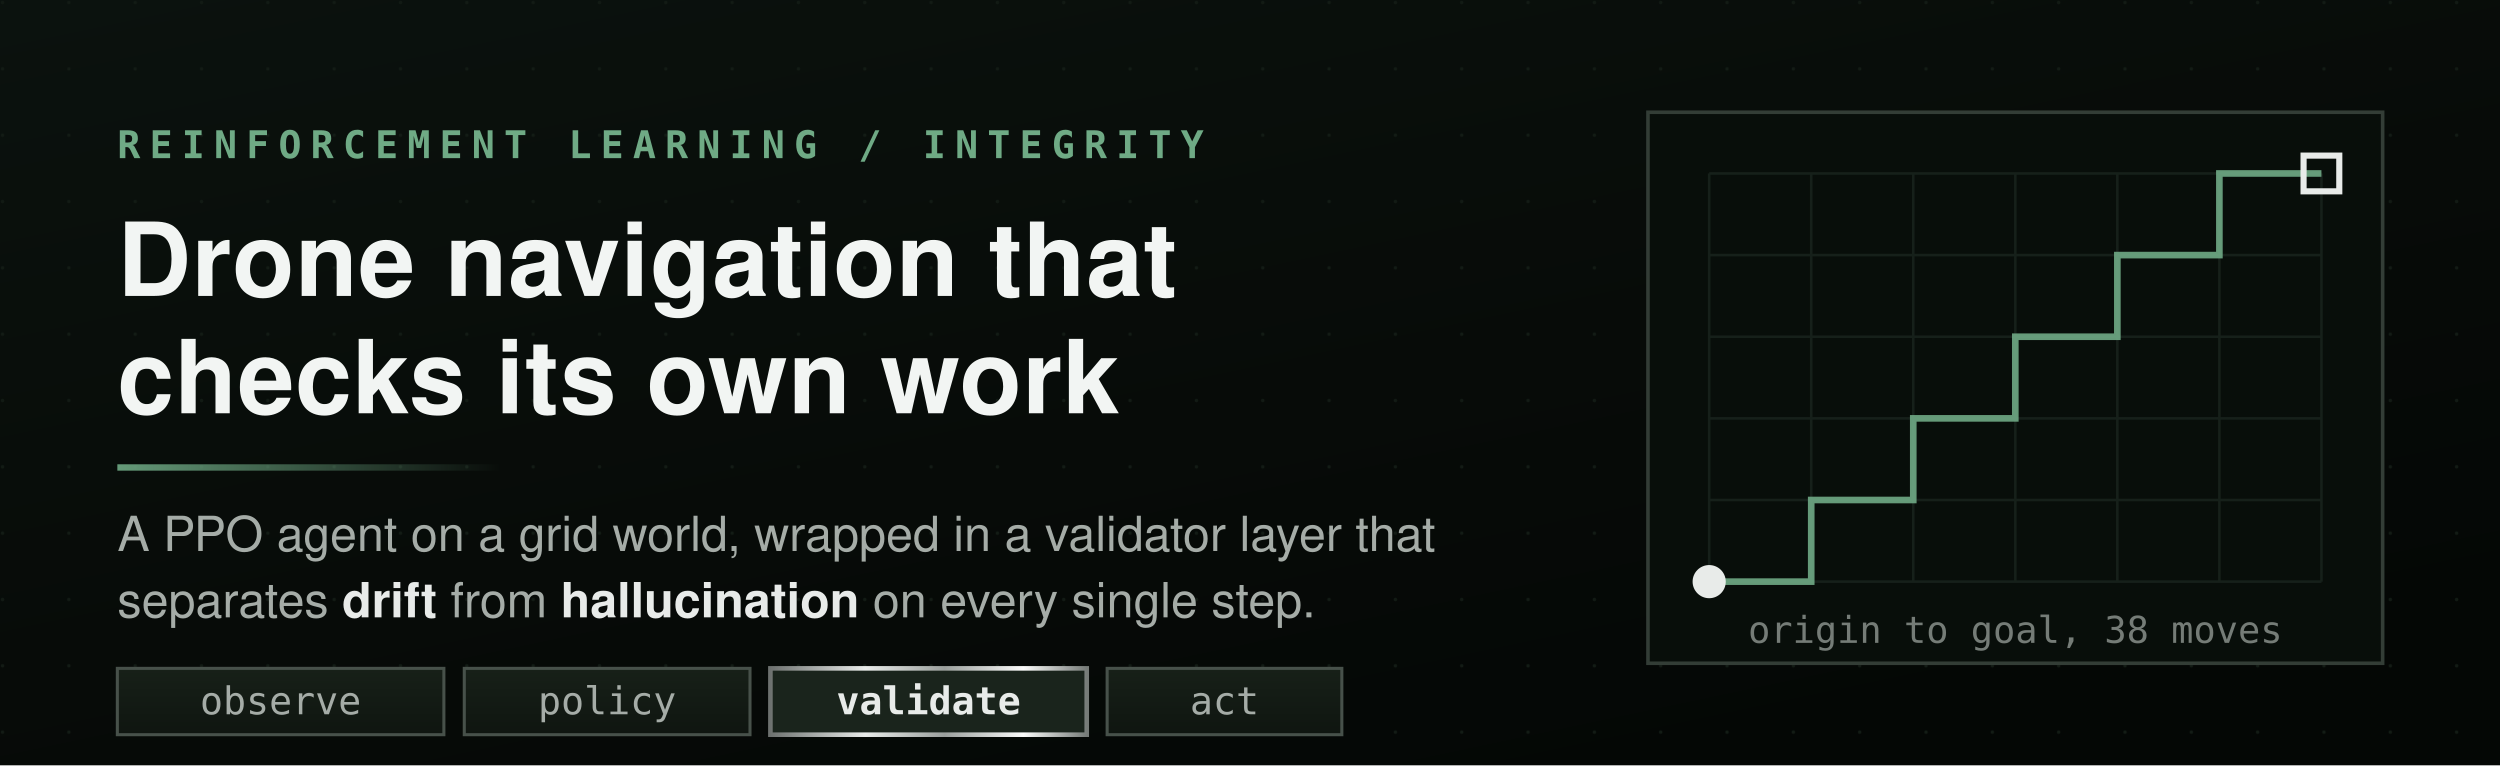
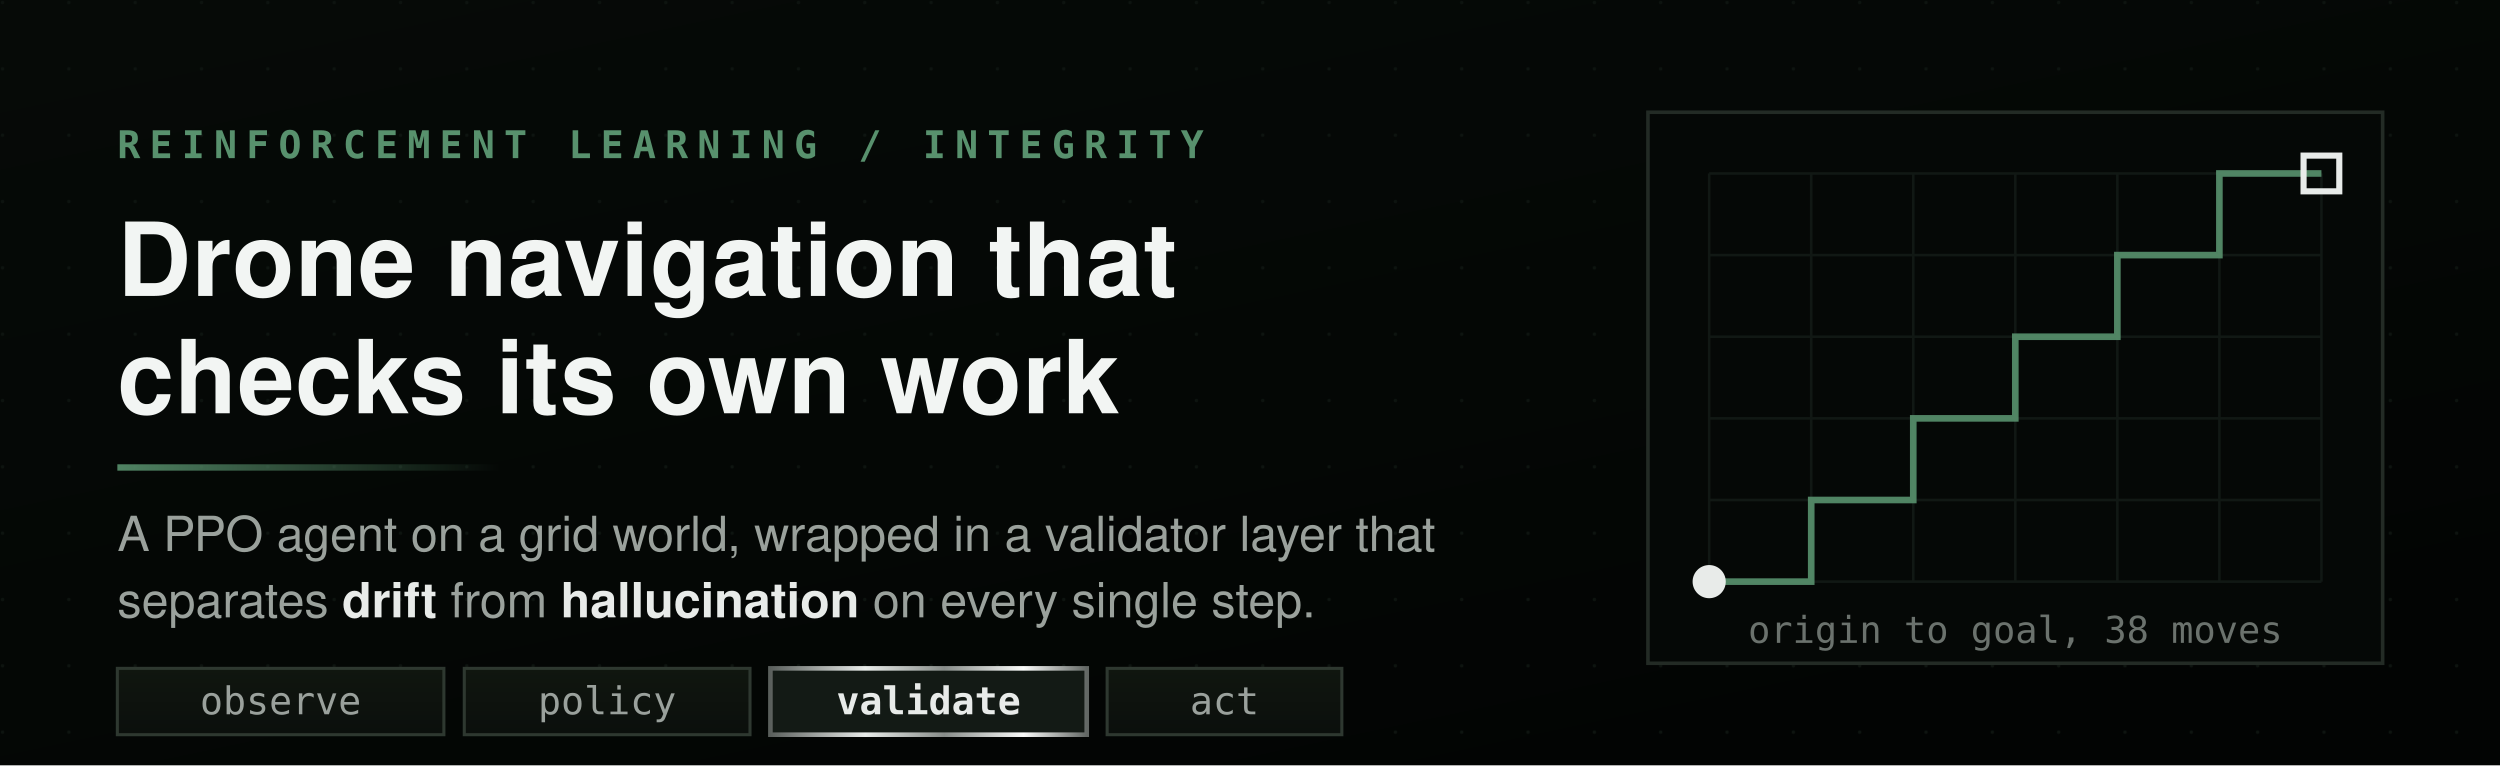
<svg xmlns="http://www.w3.org/2000/svg" viewBox="0 0 980 300" width="980" height="300" role="img" aria-label="Multi-agent RL MAPF drone navigation: a PPO agent that validates its own policy outputs, shown beside a grid world with a path from origin to goal under a validator scan frame" font-family="ui-sans-serif, -apple-system, BlinkMacSystemFont, Segoe UI, Helvetica, Arial, sans-serif">
  <defs>
    <linearGradient id="hbg" x1="0" y1="0" x2="0.7" y2="1">
-       <stop offset="0" stop-color="#0b120e" />
-       <stop offset="0.6" stop-color="#070b08" />
-       <stop offset="1" stop-color="#040705" />
+       <stop offset="0" stop-color="#060a07" />
+       <stop offset="0.6" stop-color="#040705" />
+       <stop offset="1" stop-color="#020403" />
    </linearGradient>
    <pattern id="hgrid" width="26" height="26" patternUnits="userSpaceOnUse">
-       <circle cx="1" cy="1" r="0.7" fill="#121a14" />
+       <circle cx="1" cy="1" r="0.7" fill="#0d130f" />
    </pattern>
    <linearGradient id="hchrome" x1="0" y1="0" x2="1" y2="0">
-       <stop offset="0" stop-color="#6d716f" />
+       <stop offset="0" stop-color="#5a5f5c" />
      <stop offset="0.3" stop-color="#e8ebe9" />
-       <stop offset="0.55" stop-color="#9ba09d" />
+       <stop offset="0.55" stop-color="#888d8a" />
      <stop offset="0.8" stop-color="#fafbfa" />
-       <stop offset="1" stop-color="#767b78" />
+       <stop offset="1" stop-color="#626764" />
    </linearGradient>
    <linearGradient id="hrule" x1="0" y1="0" x2="1" y2="0">
-       <stop offset="0" stop-color="#6faa85" stop-opacity="0.9" />
-       <stop offset="1" stop-color="#6faa85" stop-opacity="0" />
+       <stop offset="0" stop-color="#58916d" stop-opacity="0.9" />
+       <stop offset="1" stop-color="#58916d" stop-opacity="0" />
    </linearGradient>
    <linearGradient id="chip" x1="0" y1="0" x2="0" y2="1">
-       <stop offset="0" stop-color="#172018" />
-       <stop offset="1" stop-color="#0f1510" />
+       <stop offset="0" stop-color="#10160f" />
+       <stop offset="1" stop-color="#0b0f0c" />
    </linearGradient>
  </defs>
  <rect x="0" y="0" width="980" height="300" fill="url(#hbg)" />
  <rect x="0" y="0" width="980" height="300" fill="url(#hgrid)" />
-   <text x="46" y="62" fill="#6faa85" font-size="15" font-weight="700" letter-spacing="3.6" font-family="ui-monospace, SFMono-Regular, Menlo, monospace">REINFORCEMENT LEARNING / INTEGRITY</text>
+   <text x="46" y="62" fill="#58916d" font-size="15" font-weight="700" letter-spacing="3.6" font-family="ui-monospace, SFMono-Regular, Menlo, monospace">REINFORCEMENT LEARNING / INTEGRITY</text>
  <text x="46" y="116" fill="#f2f5f3" font-size="40" font-weight="700" letter-spacing="0.3">Drone navigation that</text>
  <text x="46" y="162" fill="#f2f5f3" font-size="40" font-weight="700" letter-spacing="0.3">checks its own work</text>
  <rect x="46" y="182" width="150" height="2.5" fill="url(#hrule)" />
-   <text x="46" y="216" fill="#a5aca7" font-size="19">A PPO agent on a grid world, wrapped in a validator layer that</text>
-   <text x="46" y="242" fill="#a5aca7" font-size="19">separates <tspan fill="#e8ebe9" font-weight="700">drift</tspan> from <tspan fill="#e8ebe9" font-weight="700">hallucination</tspan> on every single step.</text>
-   <rect x="46" y="262" width="128" height="26" fill="url(#chip)" stroke="#47514a" stroke-width="1.2" />
-   <text x="110" y="280" fill="#a5aca7" font-size="15" text-anchor="middle" font-family="ui-monospace, SFMono-Regular, Menlo, monospace">observe</text>
-   <rect x="182" y="262" width="112" height="26" fill="url(#chip)" stroke="#47514a" stroke-width="1.2" />
-   <text x="238" y="280" fill="#a5aca7" font-size="15" text-anchor="middle" font-family="ui-monospace, SFMono-Regular, Menlo, monospace">policy</text>
-   <rect x="302" y="262" width="124" height="26" fill="#1a241c" stroke="url(#hchrome)" stroke-width="1.8" />
+   <text x="46" y="216" fill="#9aa19c" font-size="19">A PPO agent on a grid world, wrapped in a validator layer that</text>
+   <text x="46" y="242" fill="#9aa19c" font-size="19">separates <tspan fill="#e8ebe9" font-weight="700">drift</tspan> from <tspan fill="#e8ebe9" font-weight="700">hallucination</tspan> on every single step.</text>
+   <rect x="46" y="262" width="128" height="26" fill="url(#chip)" stroke="#2e3830" stroke-width="1.2" />
+   <text x="110" y="280" fill="#9aa19c" font-size="15" text-anchor="middle" font-family="ui-monospace, SFMono-Regular, Menlo, monospace">observe</text>
+   <rect x="182" y="262" width="112" height="26" fill="url(#chip)" stroke="#2e3830" stroke-width="1.2" />
+   <text x="238" y="280" fill="#9aa19c" font-size="15" text-anchor="middle" font-family="ui-monospace, SFMono-Regular, Menlo, monospace">policy</text>
+   <rect x="302" y="262" width="124" height="26" fill="#131a15" stroke="url(#hchrome)" stroke-width="1.8" />
  <text x="364" y="280" fill="#e8ebe9" font-size="15" text-anchor="middle" font-weight="700" font-family="ui-monospace, SFMono-Regular, Menlo, monospace">validate</text>
-   <rect x="434" y="262" width="92" height="26" fill="url(#chip)" stroke="#47514a" stroke-width="1.2" />
-   <text x="480" y="280" fill="#a5aca7" font-size="15" text-anchor="middle" font-family="ui-monospace, SFMono-Regular, Menlo, monospace">act</text>
+   <rect x="434" y="262" width="92" height="26" fill="url(#chip)" stroke="#2e3830" stroke-width="1.2" />
+   <text x="480" y="280" fill="#9aa19c" font-size="15" text-anchor="middle" font-family="ui-monospace, SFMono-Regular, Menlo, monospace">act</text>
  <g transform="translate(646,44)">
-     <rect x="0" y="0" width="288" height="216" fill="#080e0a" stroke="#333d36" stroke-width="1.4" />
-     <g stroke="#16201a" stroke-width="1">
+     <rect x="0" y="0" width="288" height="216" fill="#050806" stroke="#232b25" stroke-width="1.4" />
+     <g stroke="#111814" stroke-width="1">
      <line x1="24" y1="24" x2="264" y2="24" />
      <line x1="24" y1="56" x2="264" y2="56" />
      <line x1="24" y1="88" x2="264" y2="88" />
      <line x1="24" y1="120" x2="264" y2="120" />
      <line x1="24" y1="152" x2="264" y2="152" />
      <line x1="24" y1="184" x2="264" y2="184" />
      <line x1="24" y1="24" x2="24" y2="184" />
      <line x1="64" y1="24" x2="64" y2="184" />
      <line x1="104" y1="24" x2="104" y2="184" />
      <line x1="144" y1="24" x2="144" y2="184" />
      <line x1="184" y1="24" x2="184" y2="184" />
      <line x1="224" y1="24" x2="224" y2="184" />
      <line x1="264" y1="24" x2="264" y2="184" />
    </g>
-     <path d="M 24 184 L 64 184 L 64 152 L 104 152 L 104 120 L 144 120 L 144 88 L 184 88 L 184 56 L 224 56 L 224 24 L 264 24" stroke="#6faa85" stroke-width="2.6" fill="none" stroke-linejoin="miter" opacity="0.9" />
+     <path d="M 24 184 L 64 184 L 64 152 L 104 152 L 104 120 L 144 120 L 144 88 L 184 88 L 184 56 L 224 56 L 224 24 L 264 24" stroke="#58916d" stroke-width="2.6" fill="none" stroke-linejoin="miter" opacity="0.9" />
    <circle cx="24" cy="184" r="6.5" fill="#e8ebe9" />
    <rect x="257" y="17" width="14" height="14" fill="none" stroke="#e8ebe9" stroke-width="2.4" />
-     <text x="144" y="208" fill="#757c77" font-size="14.5" text-anchor="middle" font-family="ui-monospace, SFMono-Regular, Menlo, monospace">origin to goal, 38 moves</text>
+     <text x="144" y="208" fill="#6b726d" font-size="14.5" text-anchor="middle" font-family="ui-monospace, SFMono-Regular, Menlo, monospace">origin to goal, 38 moves</text>
  </g>
</svg>
